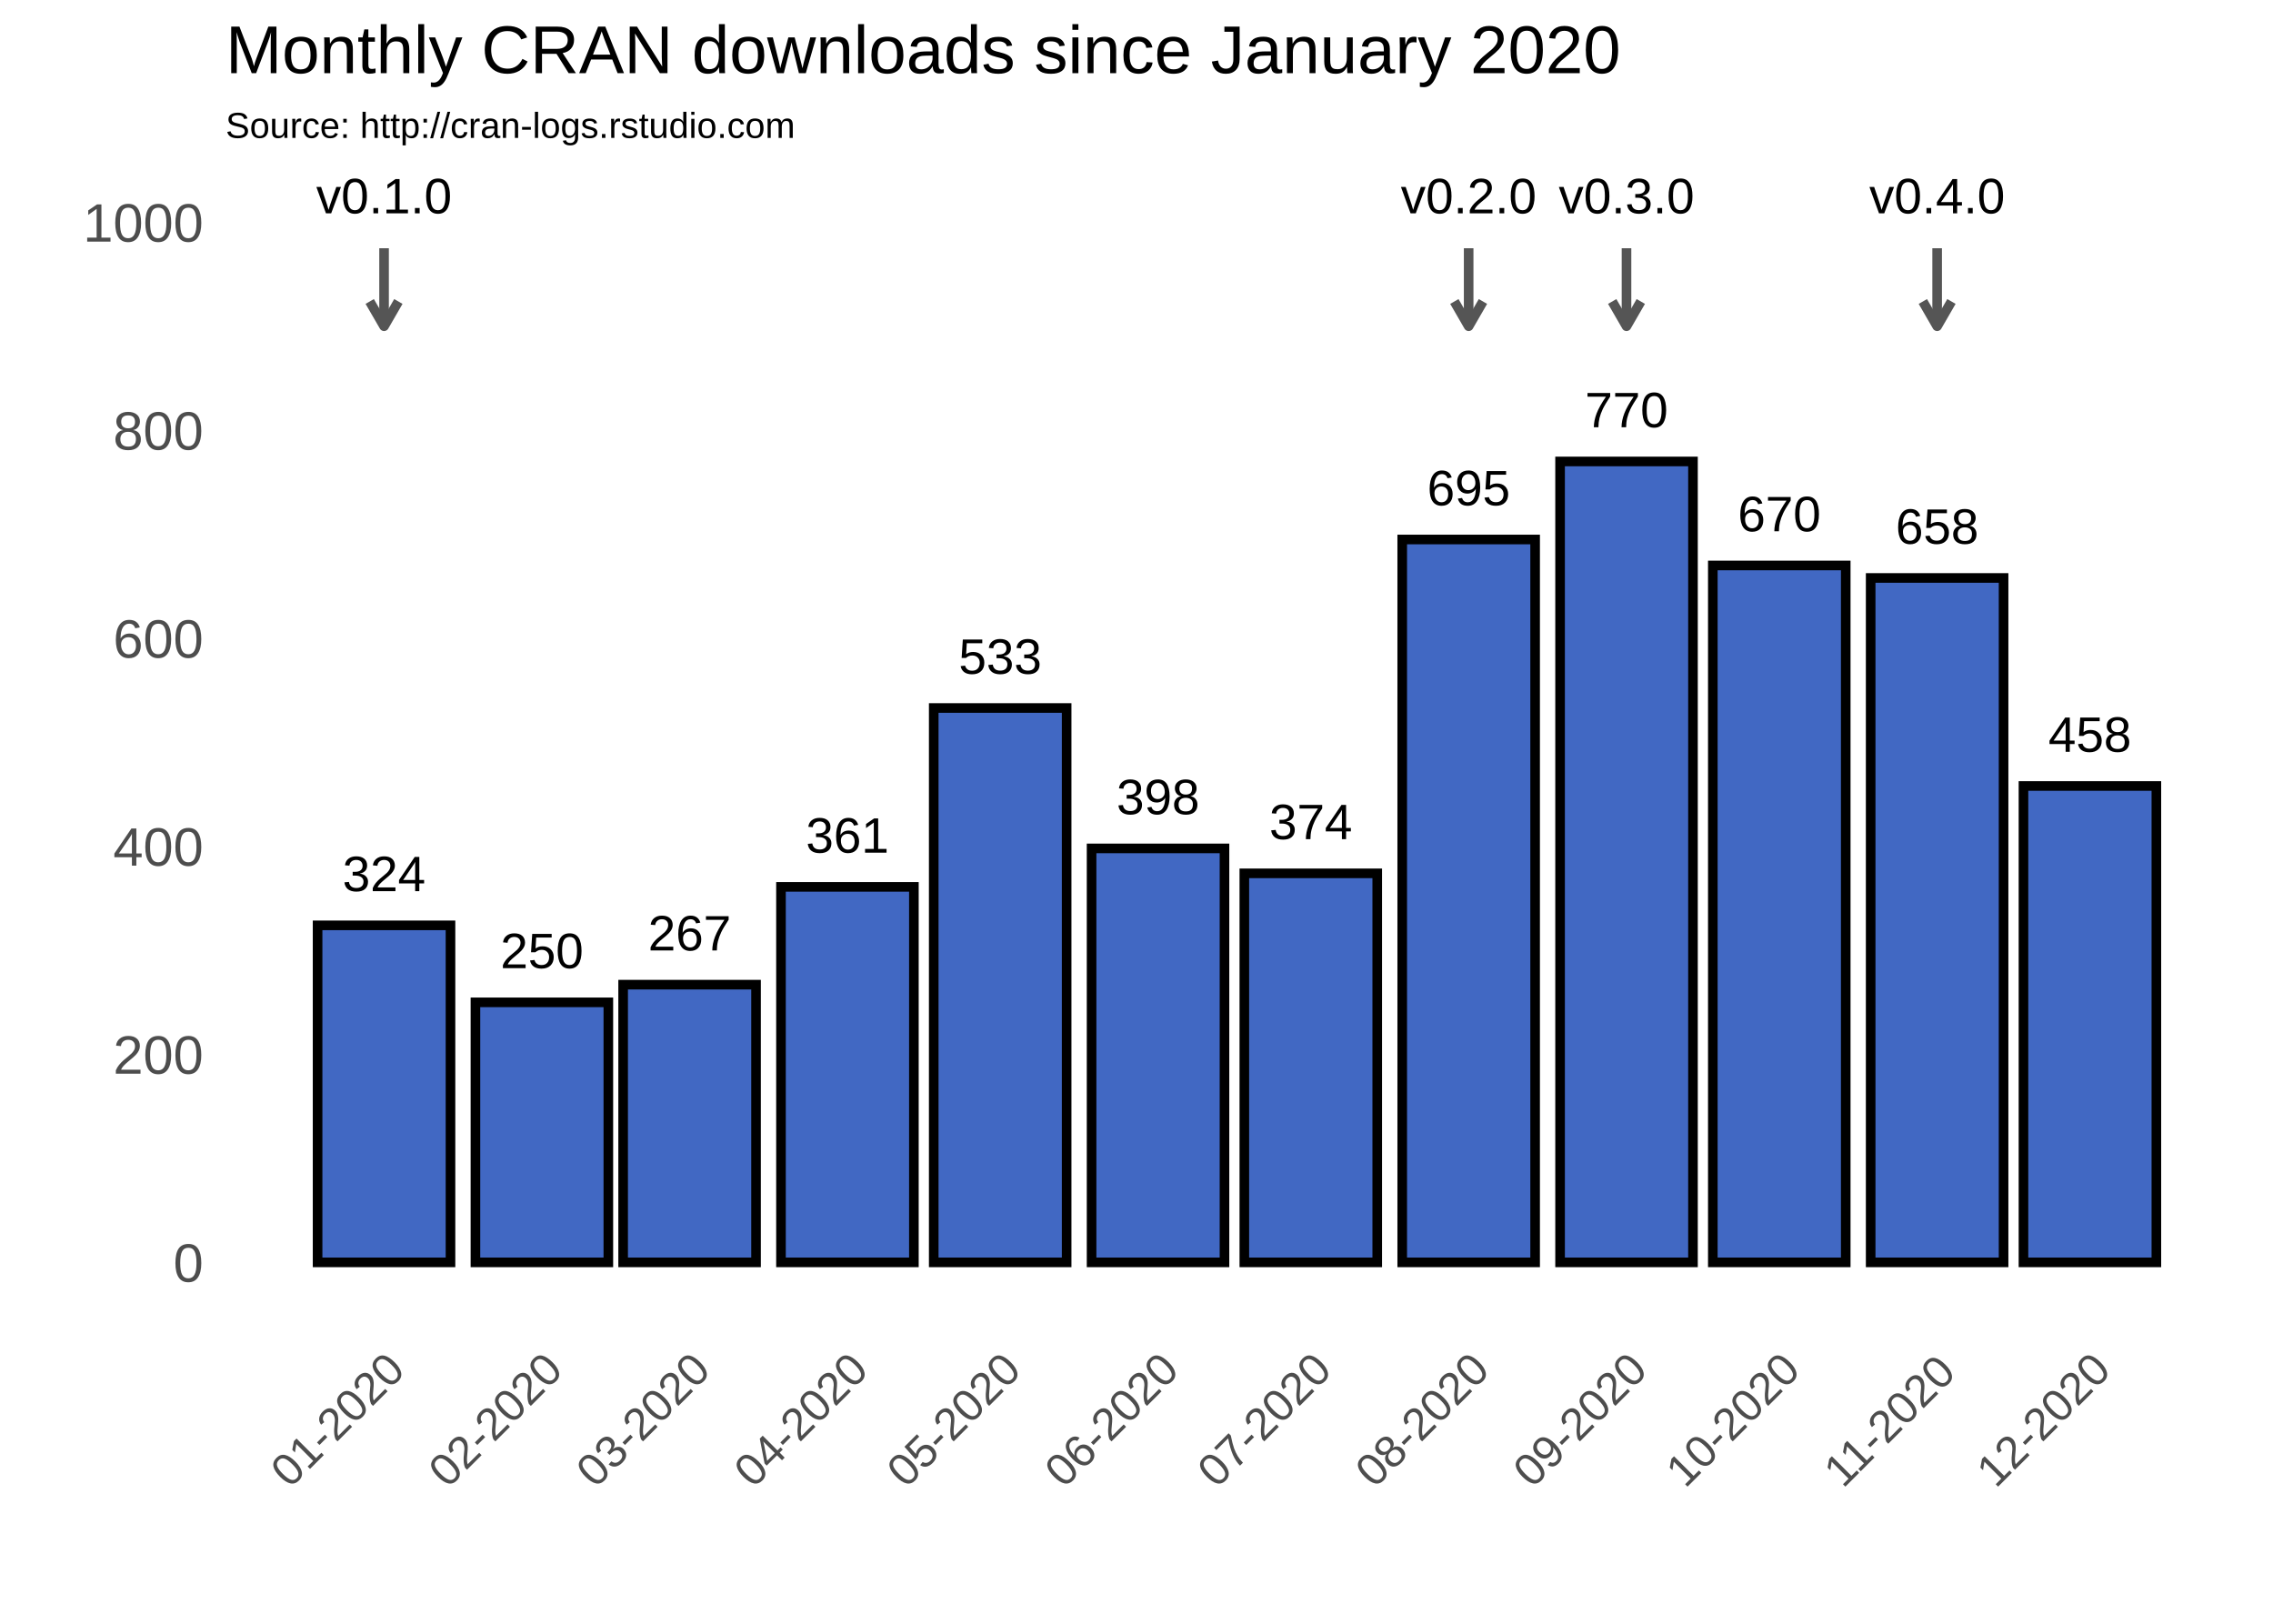
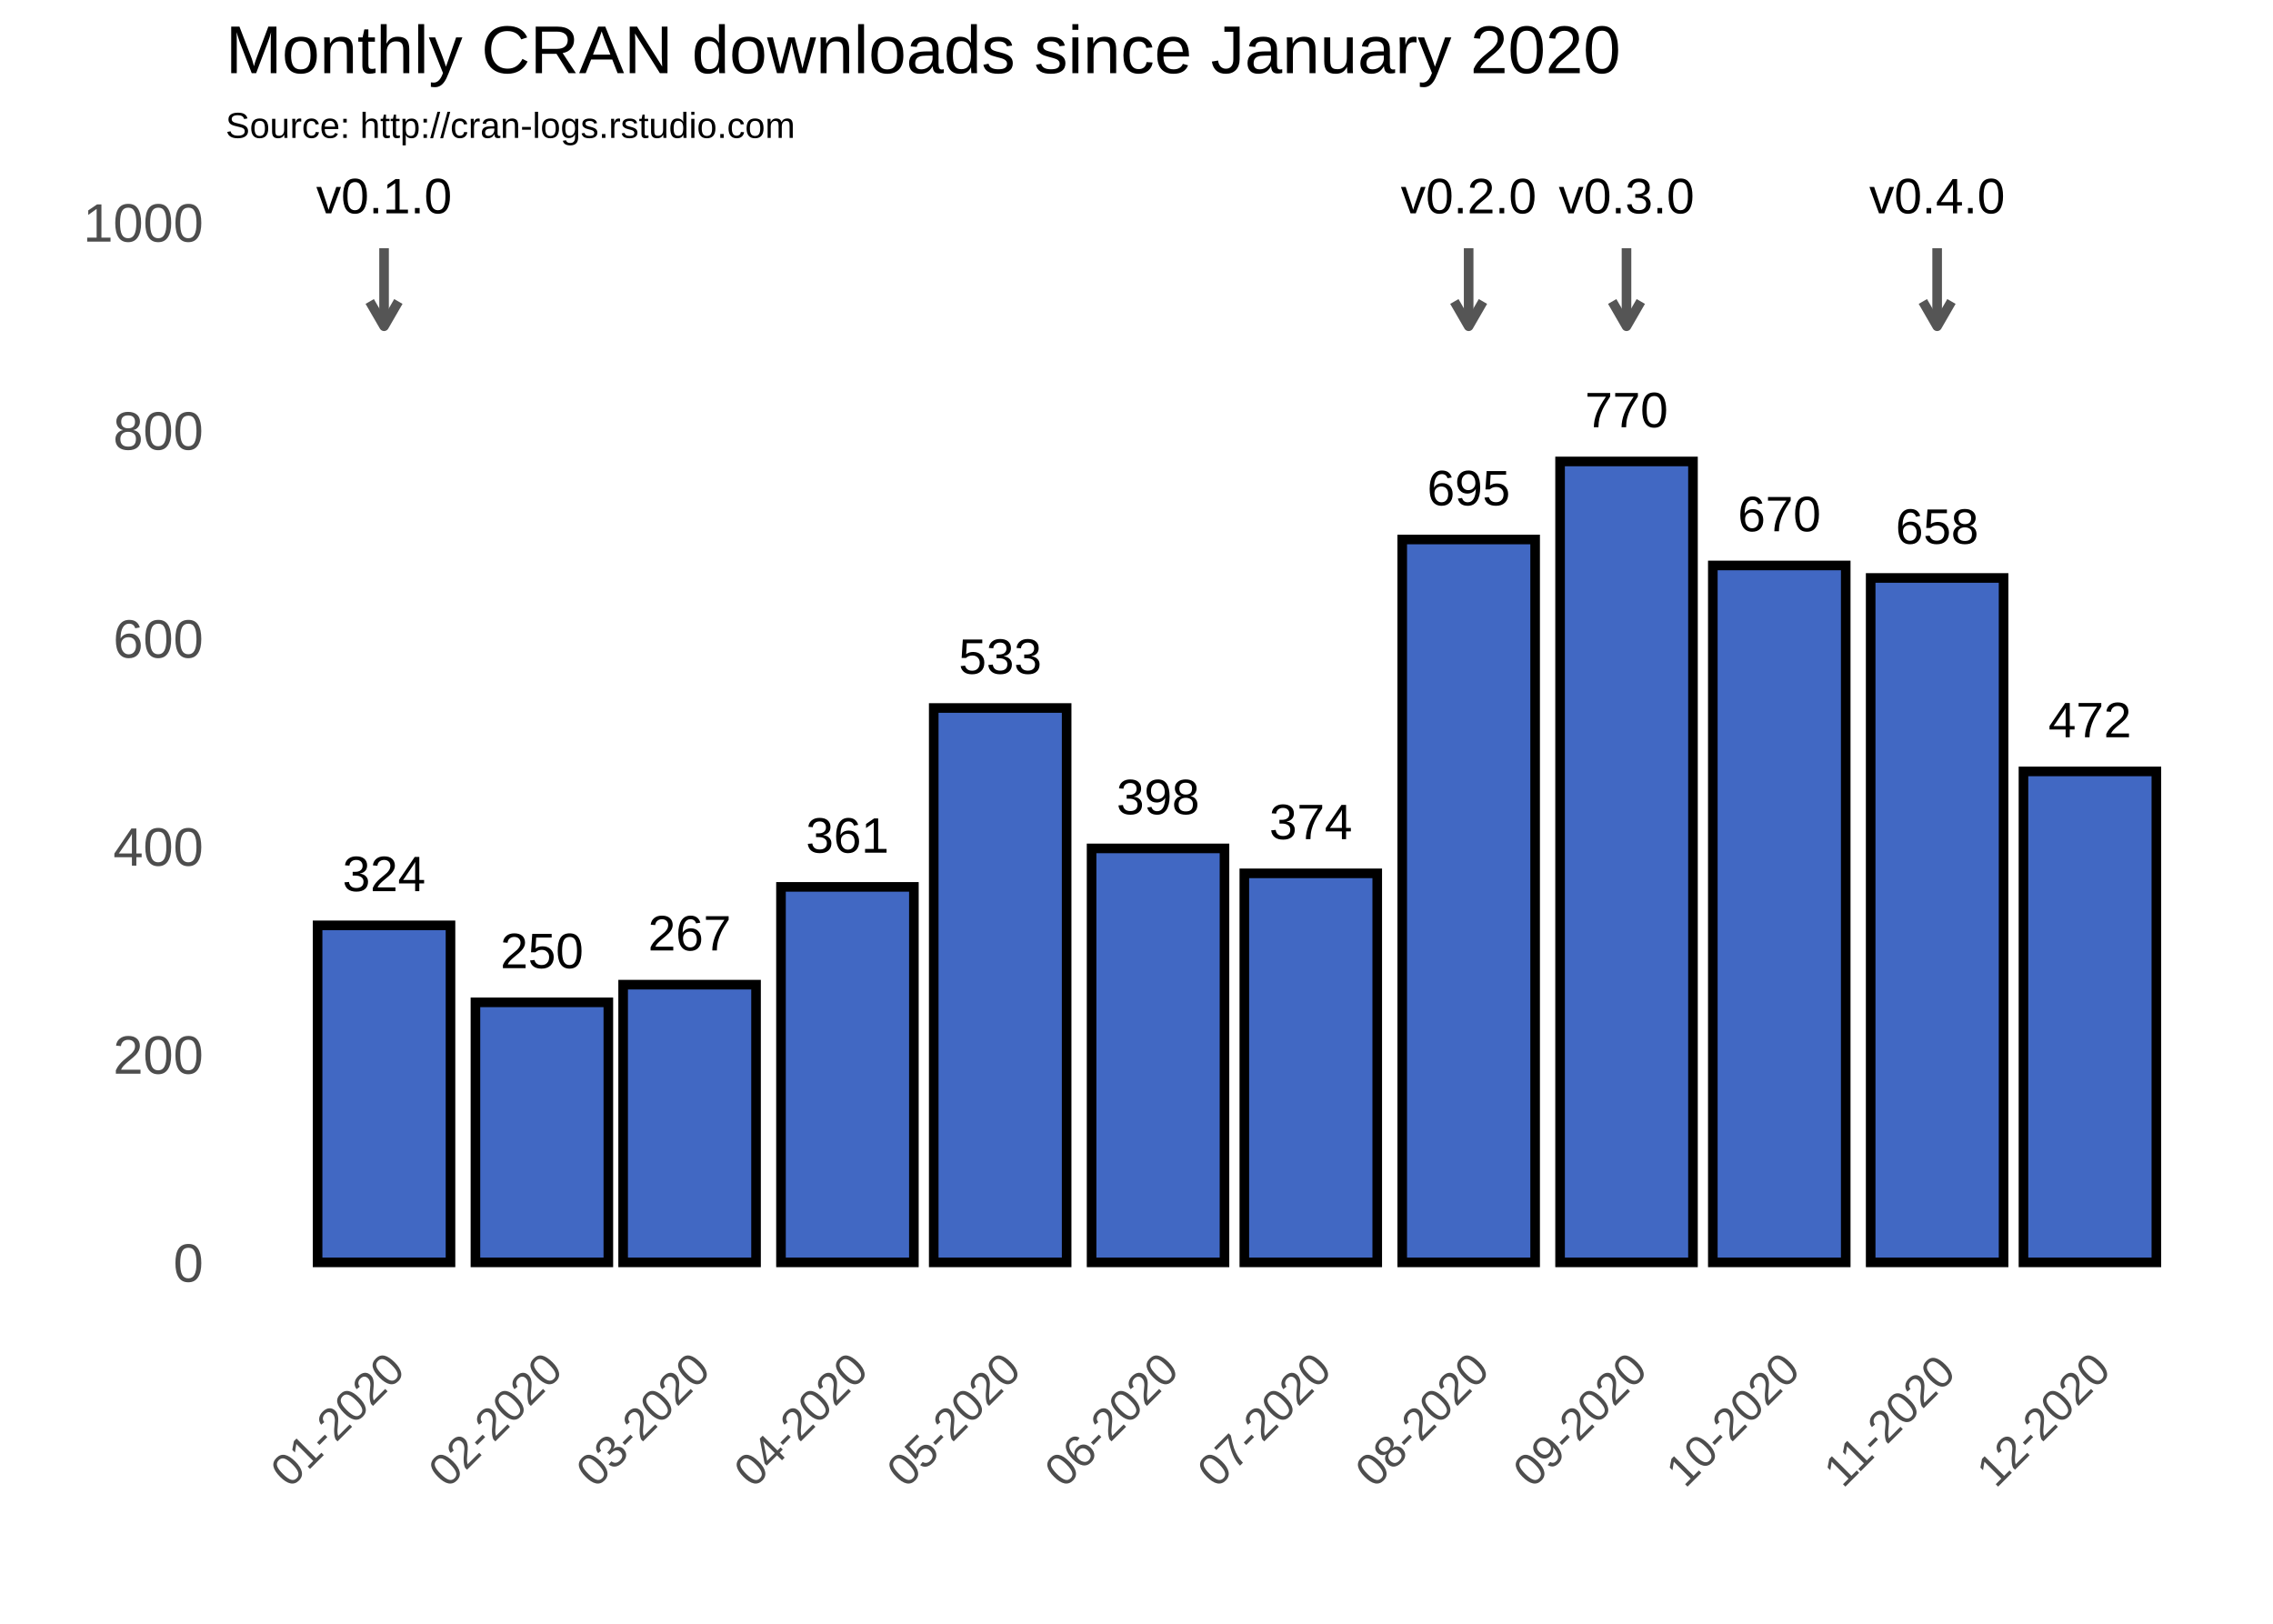
<svg xmlns="http://www.w3.org/2000/svg" viewBox="0 0 504.00 360.00">
  <defs>
    <style type="text/css">
    line, polyline, polygon, path, rect, circle {
      fill: none;
      stroke: #000000;
      stroke-linecap: round;
      stroke-linejoin: round;
      stroke-miterlimit: 10.00;
    }
  </style>
  </defs>
  <rect width="100%" height="100%" style="stroke: none; fill: #FFFFFF;" />
  <rect x="0.00" y="0" width="504.00" height="360.00" style="stroke-width: 1.07; stroke: #FFFFFF; fill: #FFFFFF;" />
  <defs>
    <clipPath id="cpNTAuMDN8NDk4LjUyfDI5MS40MXwzNy43NA==">
      <rect x="50.03" y="37.74" width="448.49" height="253.67" />
    </clipPath>
  </defs>
  <polyline points="50.03,256.82 498.52,256.82 " style="stroke-width: 0.53; stroke: #FFFFFF; stroke-linecap: butt;" clip-path="url(#cpNTAuMDN8NDk4LjUyfDI5MS40MXwzNy43NA==)" />
  <polyline points="50.03,210.70 498.52,210.70 " style="stroke-width: 0.53; stroke: #FFFFFF; stroke-linecap: butt;" clip-path="url(#cpNTAuMDN8NDk4LjUyfDI5MS40MXwzNy43NA==)" />
  <polyline points="50.03,164.58 498.52,164.58 " style="stroke-width: 0.53; stroke: #FFFFFF; stroke-linecap: butt;" clip-path="url(#cpNTAuMDN8NDk4LjUyfDI5MS40MXwzNy43NA==)" />
  <polyline points="50.03,118.45 498.52,118.45 " style="stroke-width: 0.53; stroke: #FFFFFF; stroke-linecap: butt;" clip-path="url(#cpNTAuMDN8NDk4LjUyfDI5MS40MXwzNy43NA==)" />
  <polyline points="50.03,72.33 498.52,72.33 " style="stroke-width: 0.53; stroke: #FFFFFF; stroke-linecap: butt;" clip-path="url(#cpNTAuMDN8NDk4LjUyfDI5MS40MXwzNy43NA==)" />
  <polyline points="50.15,291.41 50.15,37.74 " style="stroke-width: 0.53; stroke: #FFFFFF; stroke-linecap: butt;" clip-path="url(#cpNTAuMDN8NDk4LjUyfDI5MS40MXwzNy43NA==)" />
  <polyline points="67.65,291.41 67.65,37.74 " style="stroke-width: 0.53; stroke: #FFFFFF; stroke-linecap: butt;" clip-path="url(#cpNTAuMDN8NDk4LjUyfDI5MS40MXwzNy43NA==)" />
  <polyline points="102.66,291.41 102.66,37.74 " style="stroke-width: 0.53; stroke: #FFFFFF; stroke-linecap: butt;" clip-path="url(#cpNTAuMDN8NDk4LjUyfDI5MS40MXwzNy43NA==)" />
  <polyline points="136.53,291.41 136.53,37.74 " style="stroke-width: 0.53; stroke: #FFFFFF; stroke-linecap: butt;" clip-path="url(#cpNTAuMDN8NDk4LjUyfDI5MS40MXwzNy43NA==)" />
  <polyline points="170.40,291.41 170.40,37.74 " style="stroke-width: 0.53; stroke: #FFFFFF; stroke-linecap: butt;" clip-path="url(#cpNTAuMDN8NDk4LjUyfDI5MS40MXwzNy43NA==)" />
  <polyline points="204.84,291.41 204.84,37.74 " style="stroke-width: 0.53; stroke: #FFFFFF; stroke-linecap: butt;" clip-path="url(#cpNTAuMDN8NDk4LjUyfDI5MS40MXwzNy43NA==)" />
  <polyline points="239.28,291.41 239.28,37.74 " style="stroke-width: 0.53; stroke: #FFFFFF; stroke-linecap: butt;" clip-path="url(#cpNTAuMDN8NDk4LjUyfDI5MS40MXwzNy43NA==)" />
  <polyline points="273.71,291.41 273.71,37.74 " style="stroke-width: 0.53; stroke: #FFFFFF; stroke-linecap: butt;" clip-path="url(#cpNTAuMDN8NDk4LjUyfDI5MS40MXwzNy43NA==)" />
  <polyline points="308.15,291.41 308.15,37.74 " style="stroke-width: 0.53; stroke: #FFFFFF; stroke-linecap: butt;" clip-path="url(#cpNTAuMDN8NDk4LjUyfDI5MS40MXwzNy43NA==)" />
  <polyline points="343.15,291.41 343.15,37.74 " style="stroke-width: 0.53; stroke: #FFFFFF; stroke-linecap: butt;" clip-path="url(#cpNTAuMDN8NDk4LjUyfDI5MS40MXwzNy43NA==)" />
  <polyline points="377.59,291.41 377.59,37.74 " style="stroke-width: 0.53; stroke: #FFFFFF; stroke-linecap: butt;" clip-path="url(#cpNTAuMDN8NDk4LjUyfDI5MS40MXwzNy43NA==)" />
  <polyline points="412.03,291.41 412.03,37.74 " style="stroke-width: 0.53; stroke: #FFFFFF; stroke-linecap: butt;" clip-path="url(#cpNTAuMDN8NDk4LjUyfDI5MS40MXwzNy43NA==)" />
  <polyline points="446.46,291.41 446.46,37.74 " style="stroke-width: 0.53; stroke: #FFFFFF; stroke-linecap: butt;" clip-path="url(#cpNTAuMDN8NDk4LjUyfDI5MS40MXwzNy43NA==)" />
  <polyline points="480.90,291.41 480.90,37.74 " style="stroke-width: 0.53; stroke: #FFFFFF; stroke-linecap: butt;" clip-path="url(#cpNTAuMDN8NDk4LjUyfDI5MS40MXwzNy43NA==)" />
  <polyline points="498.40,291.41 498.40,37.74 " style="stroke-width: 0.53; stroke: #FFFFFF; stroke-linecap: butt;" clip-path="url(#cpNTAuMDN8NDk4LjUyfDI5MS40MXwzNy43NA==)" />
  <polyline points="50.03,279.88 498.52,279.88 " style="stroke-width: 1.07; stroke: #FFFFFF; stroke-linecap: butt;" clip-path="url(#cpNTAuMDN8NDk4LjUyfDI5MS40MXwzNy43NA==)" />
  <polyline points="50.03,233.76 498.52,233.76 " style="stroke-width: 1.07; stroke: #FFFFFF; stroke-linecap: butt;" clip-path="url(#cpNTAuMDN8NDk4LjUyfDI5MS40MXwzNy43NA==)" />
  <polyline points="50.03,187.64 498.52,187.64 " style="stroke-width: 1.07; stroke: #FFFFFF; stroke-linecap: butt;" clip-path="url(#cpNTAuMDN8NDk4LjUyfDI5MS40MXwzNy43NA==)" />
  <polyline points="50.03,141.51 498.52,141.51 " style="stroke-width: 1.07; stroke: #FFFFFF; stroke-linecap: butt;" clip-path="url(#cpNTAuMDN8NDk4LjUyfDI5MS40MXwzNy43NA==)" />
  <polyline points="50.03,95.39 498.52,95.39 " style="stroke-width: 1.07; stroke: #FFFFFF; stroke-linecap: butt;" clip-path="url(#cpNTAuMDN8NDk4LjUyfDI5MS40MXwzNy43NA==)" />
  <polyline points="50.03,49.27 498.52,49.27 " style="stroke-width: 1.07; stroke: #FFFFFF; stroke-linecap: butt;" clip-path="url(#cpNTAuMDN8NDk4LjUyfDI5MS40MXwzNy43NA==)" />
  <polyline points="85.16,291.41 85.16,37.74 " style="stroke-width: 1.07; stroke: #FFFFFF; stroke-linecap: butt;" clip-path="url(#cpNTAuMDN8NDk4LjUyfDI5MS40MXwzNy43NA==)" />
  <polyline points="120.16,291.41 120.16,37.74 " style="stroke-width: 1.07; stroke: #FFFFFF; stroke-linecap: butt;" clip-path="url(#cpNTAuMDN8NDk4LjUyfDI5MS40MXwzNy43NA==)" />
  <polyline points="152.90,291.41 152.90,37.74 " style="stroke-width: 1.07; stroke: #FFFFFF; stroke-linecap: butt;" clip-path="url(#cpNTAuMDN8NDk4LjUyfDI5MS40MXwzNy43NA==)" />
  <polyline points="187.90,291.41 187.90,37.74 " style="stroke-width: 1.07; stroke: #FFFFFF; stroke-linecap: butt;" clip-path="url(#cpNTAuMDN8NDk4LjUyfDI5MS40MXwzNy43NA==)" />
  <polyline points="221.78,291.41 221.78,37.74 " style="stroke-width: 1.07; stroke: #FFFFFF; stroke-linecap: butt;" clip-path="url(#cpNTAuMDN8NDk4LjUyfDI5MS40MXwzNy43NA==)" />
  <polyline points="256.78,291.41 256.78,37.74 " style="stroke-width: 1.07; stroke: #FFFFFF; stroke-linecap: butt;" clip-path="url(#cpNTAuMDN8NDk4LjUyfDI5MS40MXwzNy43NA==)" />
  <polyline points="290.65,291.41 290.65,37.74 " style="stroke-width: 1.07; stroke: #FFFFFF; stroke-linecap: butt;" clip-path="url(#cpNTAuMDN8NDk4LjUyfDI5MS40MXwzNy43NA==)" />
  <polyline points="325.65,291.41 325.65,37.74 " style="stroke-width: 1.07; stroke: #FFFFFF; stroke-linecap: butt;" clip-path="url(#cpNTAuMDN8NDk4LjUyfDI5MS40MXwzNy43NA==)" />
  <polyline points="360.65,291.41 360.65,37.74 " style="stroke-width: 1.07; stroke: #FFFFFF; stroke-linecap: butt;" clip-path="url(#cpNTAuMDN8NDk4LjUyfDI5MS40MXwzNy43NA==)" />
  <polyline points="394.53,291.41 394.53,37.74 " style="stroke-width: 1.07; stroke: #FFFFFF; stroke-linecap: butt;" clip-path="url(#cpNTAuMDN8NDk4LjUyfDI5MS40MXwzNy43NA==)" />
  <polyline points="429.53,291.41 429.53,37.74 " style="stroke-width: 1.07; stroke: #FFFFFF; stroke-linecap: butt;" clip-path="url(#cpNTAuMDN8NDk4LjUyfDI5MS40MXwzNy43NA==)" />
  <polyline points="463.40,291.41 463.40,37.74 " style="stroke-width: 1.07; stroke: #FFFFFF; stroke-linecap: butt;" clip-path="url(#cpNTAuMDN8NDk4LjUyfDI5MS40MXwzNy43NA==)" />
  <rect x="70.42" y="205.16" width="29.47" height="74.72" style="stroke-width: 2.13; stroke-linecap: square; stroke-linejoin: miter; fill: #4168C3;" clip-path="url(#cpNTAuMDN8NDk4LjUyfDI5MS40MXwzNy43NA==)" />
  <rect x="105.42" y="222.23" width="29.47" height="57.65" style="stroke-width: 2.13; stroke-linecap: square; stroke-linejoin: miter; fill: #4168C3;" clip-path="url(#cpNTAuMDN8NDk4LjUyfDI5MS40MXwzNy43NA==)" />
  <rect x="138.17" y="218.31" width="29.47" height="61.57" style="stroke-width: 2.13; stroke-linecap: square; stroke-linejoin: miter; fill: #4168C3;" clip-path="url(#cpNTAuMDN8NDk4LjUyfDI5MS40MXwzNy43NA==)" />
  <rect x="173.17" y="196.63" width="29.47" height="83.25" style="stroke-width: 2.13; stroke-linecap: square; stroke-linejoin: miter; fill: #4168C3;" clip-path="url(#cpNTAuMDN8NDk4LjUyfDI5MS40MXwzNy43NA==)" />
  <rect x="207.04" y="156.97" width="29.47" height="122.91" style="stroke-width: 2.13; stroke-linecap: square; stroke-linejoin: miter; fill: #4168C3;" clip-path="url(#cpNTAuMDN8NDk4LjUyfDI5MS40MXwzNy43NA==)" />
  <rect x="242.04" y="188.10" width="29.47" height="91.78" style="stroke-width: 2.13; stroke-linecap: square; stroke-linejoin: miter; fill: #4168C3;" clip-path="url(#cpNTAuMDN8NDk4LjUyfDI5MS40MXwzNy43NA==)" />
  <rect x="275.91" y="193.63" width="29.47" height="86.25" style="stroke-width: 2.13; stroke-linecap: square; stroke-linejoin: miter; fill: #4168C3;" clip-path="url(#cpNTAuMDN8NDk4LjUyfDI5MS40MXwzNy43NA==)" />
  <rect x="310.92" y="119.61" width="29.47" height="160.27" style="stroke-width: 2.13; stroke-linecap: square; stroke-linejoin: miter; fill: #4168C3;" clip-path="url(#cpNTAuMDN8NDk4LjUyfDI5MS40MXwzNy43NA==)" />
  <rect x="345.92" y="102.31" width="29.47" height="177.57" style="stroke-width: 2.13; stroke-linecap: square; stroke-linejoin: miter; fill: #4168C3;" clip-path="url(#cpNTAuMDN8NDk4LjUyfDI5MS40MXwzNy43NA==)" />
  <rect x="379.79" y="125.37" width="29.47" height="154.51" style="stroke-width: 2.13; stroke-linecap: square; stroke-linejoin: miter; fill: #4168C3;" clip-path="url(#cpNTAuMDN8NDk4LjUyfDI5MS40MXwzNy43NA==)" />
  <rect x="414.79" y="128.14" width="29.47" height="151.74" style="stroke-width: 2.13; stroke-linecap: square; stroke-linejoin: miter; fill: #4168C3;" clip-path="url(#cpNTAuMDN8NDk4LjUyfDI5MS40MXwzNy43NA==)" />
-   <rect x="448.67" y="174.26" width="29.47" height="105.62" style="stroke-width: 2.13; stroke-linecap: square; stroke-linejoin: miter; fill: #4168C3;" clip-path="url(#cpNTAuMDN8NDk4LjUyfDI5MS40MXwzNy43NA==)" />
+   <rect x="448.67" y="171.03" width="29.47" height="108.85" style="stroke-width: 2.13; stroke-linecap: square; stroke-linejoin: miter; fill: #4168C3;" clip-path="url(#cpNTAuMDN8NDk4LjUyfDI5MS40MXwzNy43NA==)" />
  <g clip-path="url(#cpNTAuMDN8NDk4LjUyfDI5MS40MXwzNy43NA==)">
    <text x="75.95" y="197.58" style="font-size: 11.04px; font-family: Arial;" textLength="18.42px" lengthAdjust="spacingAndGlyphs">324</text>
  </g>
  <g clip-path="url(#cpNTAuMDN8NDk4LjUyfDI5MS40MXwzNy43NA==)">
    <text x="110.95" y="214.65" style="font-size: 11.04px; font-family: Arial;" textLength="18.42px" lengthAdjust="spacingAndGlyphs">250</text>
  </g>
  <g clip-path="url(#cpNTAuMDN8NDk4LjUyfDI5MS40MXwzNy43NA==)">
    <text x="143.69" y="210.73" style="font-size: 11.04px; font-family: Arial;" textLength="18.42px" lengthAdjust="spacingAndGlyphs">267</text>
  </g>
  <g clip-path="url(#cpNTAuMDN8NDk4LjUyfDI5MS40MXwzNy43NA==)">
    <text x="178.69" y="189.05" style="font-size: 11.04px; font-family: Arial;" textLength="18.42px" lengthAdjust="spacingAndGlyphs">361</text>
  </g>
  <g clip-path="url(#cpNTAuMDN8NDk4LjUyfDI5MS40MXwzNy43NA==)">
    <text x="212.57" y="149.39" style="font-size: 11.04px; font-family: Arial;" textLength="18.42px" lengthAdjust="spacingAndGlyphs">533</text>
  </g>
  <g clip-path="url(#cpNTAuMDN8NDk4LjUyfDI5MS40MXwzNy43NA==)">
    <text x="247.57" y="180.52" style="font-size: 11.04px; font-family: Arial;" textLength="18.42px" lengthAdjust="spacingAndGlyphs">398</text>
  </g>
  <g clip-path="url(#cpNTAuMDN8NDk4LjUyfDI5MS40MXwzNy43NA==)">
    <text x="281.44" y="186.05" style="font-size: 11.04px; font-family: Arial;" textLength="18.42px" lengthAdjust="spacingAndGlyphs">374</text>
  </g>
  <g clip-path="url(#cpNTAuMDN8NDk4LjUyfDI5MS40MXwzNy43NA==)">
    <text x="316.44" y="112.03" style="font-size: 11.04px; font-family: Arial;" textLength="18.42px" lengthAdjust="spacingAndGlyphs">695</text>
  </g>
  <g clip-path="url(#cpNTAuMDN8NDk4LjUyfDI5MS40MXwzNy43NA==)">
    <text x="351.44" y="94.73" style="font-size: 11.04px; font-family: Arial;" textLength="18.42px" lengthAdjust="spacingAndGlyphs">770</text>
  </g>
  <g clip-path="url(#cpNTAuMDN8NDk4LjUyfDI5MS40MXwzNy43NA==)">
    <text x="385.32" y="117.79" style="font-size: 11.04px; font-family: Arial;" textLength="18.42px" lengthAdjust="spacingAndGlyphs">670</text>
  </g>
  <g clip-path="url(#cpNTAuMDN8NDk4LjUyfDI5MS40MXwzNy43NA==)">
    <text x="420.32" y="120.56" style="font-size: 11.04px; font-family: Arial;" textLength="18.42px" lengthAdjust="spacingAndGlyphs">658</text>
  </g>
  <g clip-path="url(#cpNTAuMDN8NDk4LjUyfDI5MS40MXwzNy43NA==)">
-     <text x="454.19" y="166.68" style="font-size: 11.04px; font-family: Arial;" textLength="18.42px" lengthAdjust="spacingAndGlyphs">458</text>
+     <text x="454.19" y="163.45" style="font-size: 11.04px; font-family: Arial;" textLength="18.42px" lengthAdjust="spacingAndGlyphs">472</text>
  </g>
  <line x1="85.16" y1="55.04" x2="85.16" y2="72.33" style="stroke-width: 2.13; stroke: #555555; stroke-linecap: butt;" clip-path="url(#cpNTAuMDN8NDk4LjUyfDI5MS40MXwzNy43NA==)" />
  <polyline points="81.98,66.84 85.16,72.33 88.33,66.84 " style="stroke-width: 2.13; stroke: #555555; stroke-linecap: butt;" clip-path="url(#cpNTAuMDN8NDk4LjUyfDI5MS40MXwzNy43NA==)" />
  <line x1="325.65" y1="55.04" x2="325.65" y2="72.33" style="stroke-width: 2.13; stroke: #555555; stroke-linecap: butt;" clip-path="url(#cpNTAuMDN8NDk4LjUyfDI5MS40MXwzNy43NA==)" />
  <polyline points="322.48,66.84 325.65,72.33 328.82,66.84 " style="stroke-width: 2.13; stroke: #555555; stroke-linecap: butt;" clip-path="url(#cpNTAuMDN8NDk4LjUyfDI5MS40MXwzNy43NA==)" />
  <line x1="360.65" y1="55.04" x2="360.65" y2="72.33" style="stroke-width: 2.13; stroke: #555555; stroke-linecap: butt;" clip-path="url(#cpNTAuMDN8NDk4LjUyfDI5MS40MXwzNy43NA==)" />
  <polyline points="357.48,66.84 360.65,72.33 363.82,66.84 " style="stroke-width: 2.13; stroke: #555555; stroke-linecap: butt;" clip-path="url(#cpNTAuMDN8NDk4LjUyfDI5MS40MXwzNy43NA==)" />
  <line x1="429.53" y1="55.04" x2="429.53" y2="72.33" style="stroke-width: 2.13; stroke: #555555; stroke-linecap: butt;" clip-path="url(#cpNTAuMDN8NDk4LjUyfDI5MS40MXwzNy43NA==)" />
  <polyline points="426.36,66.84 429.53,72.33 432.70,66.84 " style="stroke-width: 2.13; stroke: #555555; stroke-linecap: butt;" clip-path="url(#cpNTAuMDN8NDk4LjUyfDI5MS40MXwzNy43NA==)" />
  <g clip-path="url(#cpNTAuMDN8NDk4LjUyfDI5MS40MXwzNy43NA==)">
    <text x="70.12" y="47.30" style="font-size: 11.04px; font-family: Arial;" textLength="30.07px" lengthAdjust="spacingAndGlyphs">v0.1.0</text>
  </g>
  <g clip-path="url(#cpNTAuMDN8NDk4LjUyfDI5MS40MXwzNy43NA==)">
    <text x="310.61" y="47.30" style="font-size: 11.04px; font-family: Arial;" textLength="30.07px" lengthAdjust="spacingAndGlyphs">v0.2.0</text>
  </g>
  <g clip-path="url(#cpNTAuMDN8NDk4LjUyfDI5MS40MXwzNy43NA==)">
    <text x="345.62" y="47.30" style="font-size: 11.04px; font-family: Arial;" textLength="30.07px" lengthAdjust="spacingAndGlyphs">v0.3.0</text>
  </g>
  <g clip-path="url(#cpNTAuMDN8NDk4LjUyfDI5MS40MXwzNy43NA==)">
    <text x="414.49" y="47.30" style="font-size: 11.04px; font-family: Arial;" textLength="30.07px" lengthAdjust="spacingAndGlyphs">v0.4.0</text>
  </g>
  <defs>
    <clipPath id="cpMC4wMHw1MDQuMDB8MzYwLjAwfDAuMDA=">
      <rect x="0.00" y="0.00" width="504.00" height="360.00" />
    </clipPath>
  </defs>
  <g clip-path="url(#cpMC4wMHw1MDQuMDB8MzYwLjAwfDAuMDA=)">
    <text x="38.43" y="284.17" style="font-size: 12.00px; fill: #4D4D4D; font-family: Arial;" textLength="6.67px" lengthAdjust="spacingAndGlyphs">0</text>
  </g>
  <g clip-path="url(#cpMC4wMHw1MDQuMDB8MzYwLjAwfDAuMDA=)">
    <text x="25.08" y="238.05" style="font-size: 12.00px; fill: #4D4D4D; font-family: Arial;" textLength="20.02px" lengthAdjust="spacingAndGlyphs">200</text>
  </g>
  <g clip-path="url(#cpMC4wMHw1MDQuMDB8MzYwLjAwfDAuMDA=)">
    <text x="25.08" y="191.93" style="font-size: 12.00px; fill: #4D4D4D; font-family: Arial;" textLength="20.02px" lengthAdjust="spacingAndGlyphs">400</text>
  </g>
  <g clip-path="url(#cpMC4wMHw1MDQuMDB8MzYwLjAwfDAuMDA=)">
    <text x="25.08" y="145.81" style="font-size: 12.00px; fill: #4D4D4D; font-family: Arial;" textLength="20.02px" lengthAdjust="spacingAndGlyphs">600</text>
  </g>
  <g clip-path="url(#cpMC4wMHw1MDQuMDB8MzYwLjAwfDAuMDA=)">
    <text x="25.08" y="99.69" style="font-size: 12.00px; fill: #4D4D4D; font-family: Arial;" textLength="20.02px" lengthAdjust="spacingAndGlyphs">800</text>
  </g>
  <g clip-path="url(#cpMC4wMHw1MDQuMDB8MzYwLjAwfDAuMDA=)">
    <text x="18.41" y="53.57" style="font-size: 12.00px; fill: #4D4D4D; font-family: Arial;" textLength="26.70px" lengthAdjust="spacingAndGlyphs">1000</text>
  </g>
  <g clip-path="url(#cpMC4wMHw1MDQuMDB8MzYwLjAwfDAuMDA=)">
    <text transform="translate(64.27,330.14) rotate(-45)" style="font-size: 10.00px; fill: #4D4D4D; font-family: Arial;" textLength="36.70px" lengthAdjust="spacingAndGlyphs">01-2020</text>
  </g>
  <g clip-path="url(#cpMC4wMHw1MDQuMDB8MzYwLjAwfDAuMDA=)">
    <text transform="translate(99.27,330.14) rotate(-45)" style="font-size: 10.00px; fill: #4D4D4D; font-family: Arial;" textLength="36.70px" lengthAdjust="spacingAndGlyphs">02-2020</text>
  </g>
  <g clip-path="url(#cpMC4wMHw1MDQuMDB8MzYwLjAwfDAuMDA=)">
    <text transform="translate(132.01,330.14) rotate(-45)" style="font-size: 10.00px; fill: #4D4D4D; font-family: Arial;" textLength="36.70px" lengthAdjust="spacingAndGlyphs">03-2020</text>
  </g>
  <g clip-path="url(#cpMC4wMHw1MDQuMDB8MzYwLjAwfDAuMDA=)">
    <text transform="translate(167.01,330.14) rotate(-45)" style="font-size: 10.00px; fill: #4D4D4D; font-family: Arial;" textLength="36.70px" lengthAdjust="spacingAndGlyphs">04-2020</text>
  </g>
  <g clip-path="url(#cpMC4wMHw1MDQuMDB8MzYwLjAwfDAuMDA=)">
    <text transform="translate(200.89,330.14) rotate(-45)" style="font-size: 10.00px; fill: #4D4D4D; font-family: Arial;" textLength="36.70px" lengthAdjust="spacingAndGlyphs">05-2020</text>
  </g>
  <g clip-path="url(#cpMC4wMHw1MDQuMDB8MzYwLjAwfDAuMDA=)">
    <text transform="translate(235.89,330.14) rotate(-45)" style="font-size: 10.00px; fill: #4D4D4D; font-family: Arial;" textLength="36.70px" lengthAdjust="spacingAndGlyphs">06-2020</text>
  </g>
  <g clip-path="url(#cpMC4wMHw1MDQuMDB8MzYwLjAwfDAuMDA=)">
    <text transform="translate(269.76,330.14) rotate(-45)" style="font-size: 10.00px; fill: #4D4D4D; font-family: Arial;" textLength="36.70px" lengthAdjust="spacingAndGlyphs">07-2020</text>
  </g>
  <g clip-path="url(#cpMC4wMHw1MDQuMDB8MzYwLjAwfDAuMDA=)">
    <text transform="translate(304.76,330.14) rotate(-45)" style="font-size: 10.00px; fill: #4D4D4D; font-family: Arial;" textLength="36.70px" lengthAdjust="spacingAndGlyphs">08-2020</text>
  </g>
  <g clip-path="url(#cpMC4wMHw1MDQuMDB8MzYwLjAwfDAuMDA=)">
    <text transform="translate(339.76,330.14) rotate(-45)" style="font-size: 10.00px; fill: #4D4D4D; font-family: Arial;" textLength="36.70px" lengthAdjust="spacingAndGlyphs">09-2020</text>
  </g>
  <g clip-path="url(#cpMC4wMHw1MDQuMDB8MzYwLjAwfDAuMDA=)">
    <text transform="translate(373.64,330.14) rotate(-45)" style="font-size: 10.00px; fill: #4D4D4D; font-family: Arial;" textLength="36.70px" lengthAdjust="spacingAndGlyphs">10-2020</text>
  </g>
  <g clip-path="url(#cpMC4wMHw1MDQuMDB8MzYwLjAwfDAuMDA=)">
    <text transform="translate(408.64,330.14) rotate(-45)" style="font-size: 10.00px; fill: #4D4D4D; font-family: Arial;" textLength="36.70px" lengthAdjust="spacingAndGlyphs">11-2020</text>
  </g>
  <g clip-path="url(#cpMC4wMHw1MDQuMDB8MzYwLjAwfDAuMDA=)">
    <text transform="translate(442.51,330.14) rotate(-45)" style="font-size: 10.00px; fill: #4D4D4D; font-family: Arial;" textLength="36.70px" lengthAdjust="spacingAndGlyphs">12-2020</text>
  </g>
  <g clip-path="url(#cpMC4wMHw1MDQuMDB8MzYwLjAwfDAuMDA=)">
    <text x="50.03" y="30.58" style="font-size: 8.00px; font-family: Arial;" textLength="126.28px" lengthAdjust="spacingAndGlyphs">Source: http://cran-logs.rstudio.com</text>
  </g>
  <g clip-path="url(#cpMC4wMHw1MDQuMDB8MzYwLjAwfDAuMDA=)">
    <text x="50.03" y="16.22" style="font-size: 15.00px; font-family: Arial;" textLength="309.33px" lengthAdjust="spacingAndGlyphs">Monthly CRAN downloads since January 2020</text>
  </g>
</svg>
